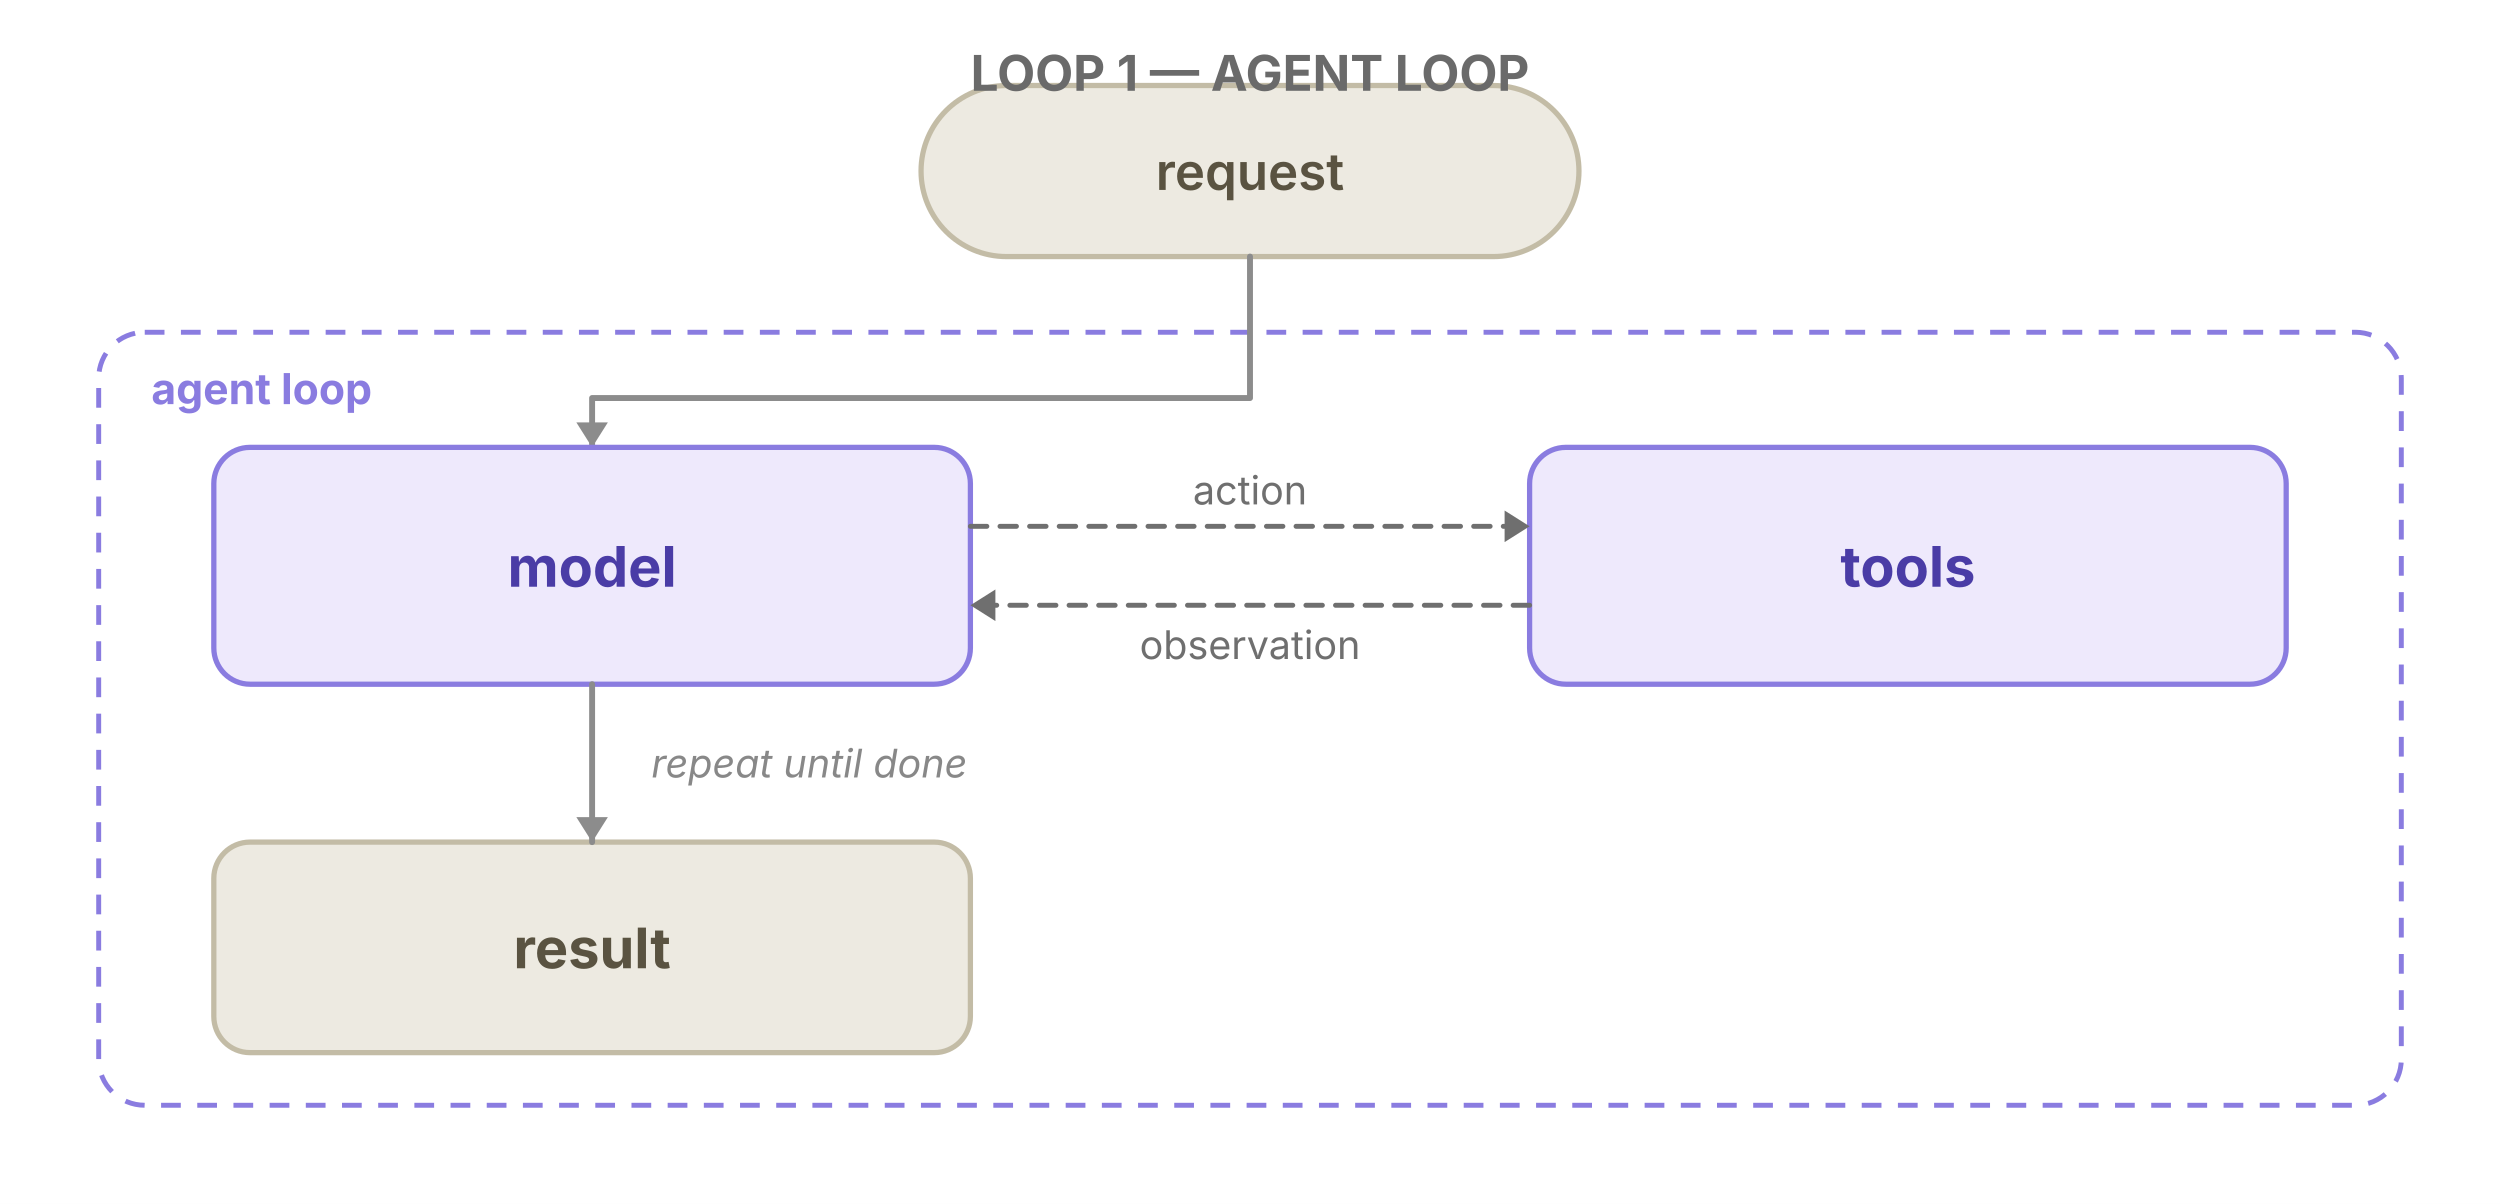
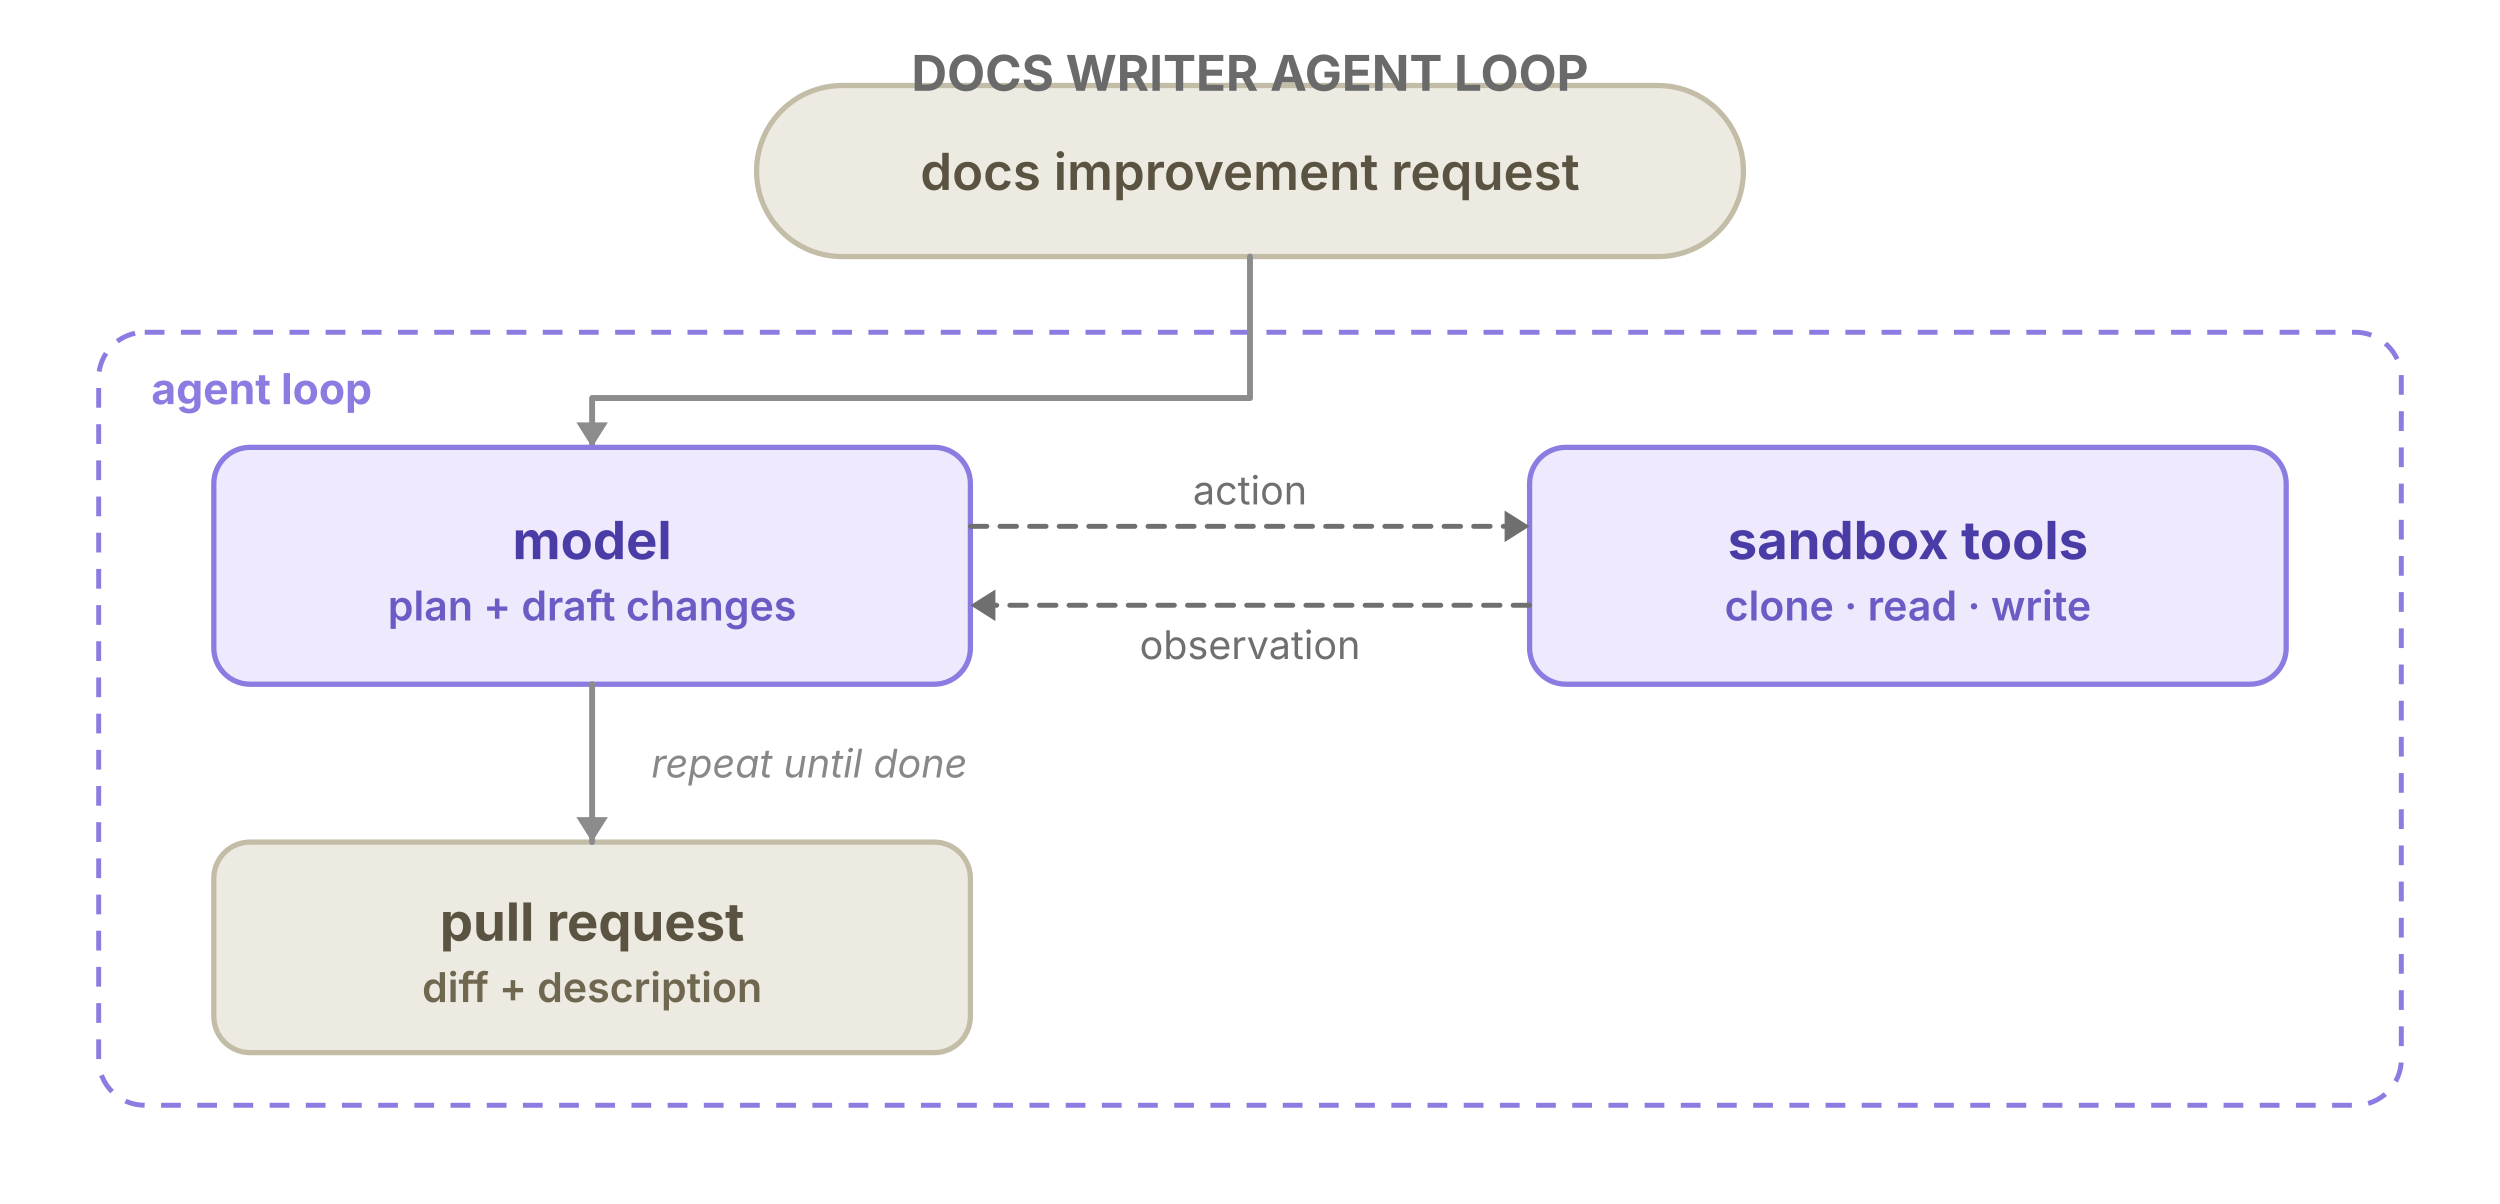
<svg xmlns="http://www.w3.org/2000/svg" viewBox="145 224 760 366" width="760" height="366" font-family="Inter,'Helvetica Neue','Pretendard','Apple SD Gothic Neo','Malgun Gothic',Arial,sans-serif">
  <rect x="145" y="224" width="760" height="366" fill="#ffffff" />
  <rect x="175" y="325" width="700" height="235" rx="14" ry="14" fill="none" stroke="#8a7ce0" stroke-width="1.5" stroke-dasharray="6 5" />
  <text x="191.0" y="342.0" font-family="Inter,'Helvetica Neue','Pretendard','Apple SD Gothic Neo','Malgun Gothic',Arial,sans-serif" font-size="13" fill="#8a7ce0" text-anchor="start" font-weight="700" dominant-baseline="middle">agent loop</text>
-   <rect x="425.0" y="250" width="200" height="52" rx="26.0" ry="26.0" fill="#edeae1" stroke="#c3bca6" stroke-width="1.6" />
-   <text x="525.0" y="276.0" font-family="Inter,'Helvetica Neue','Pretendard','Apple SD Gothic Neo','Malgun Gothic',Arial,sans-serif" font-size="15.5" fill="#5a5341" text-anchor="middle" font-weight="600" dominant-baseline="middle">request</text>
+   <rect x="375.0" y="250" width="300" height="52" rx="26.0" ry="26.0" fill="#edeae1" stroke="#c3bca6" stroke-width="1.6" />
+   <text x="525.0" y="276.0" font-family="Inter,'Helvetica Neue','Pretendard','Apple SD Gothic Neo','Malgun Gothic',Arial,sans-serif" font-size="15.5" fill="#5a5341" text-anchor="middle" font-weight="600" dominant-baseline="middle">docs improvement request</text>
  <polyline points="525.0,302.0 525.0,345.0 325.0,345.0 325.0,360.0" fill="none" stroke="#8c8c8c" stroke-width="1.8" stroke-linecap="round" stroke-linejoin="round" />
  <polygon points="325.0,360.0 320.2,352.4 329.8,352.4" fill="#8c8c8c" />
  <rect x="210" y="360" width="230" height="72" rx="11" ry="11" fill="#eee9fc" stroke="#8a7ce0" stroke-width="1.6" />
-   <text x="325.0" y="396.0" font-family="Inter,'Helvetica Neue','Pretendard','Apple SD Gothic Neo','Malgun Gothic',Arial,sans-serif" font-size="17" fill="#4a3ca6" text-anchor="middle" font-weight="700" dominant-baseline="middle">model</text>
+   <text x="325.0" y="388.0" font-family="Inter,'Helvetica Neue','Pretendard','Apple SD Gothic Neo','Malgun Gothic',Arial,sans-serif" font-size="16" fill="#4a3ca6" text-anchor="middle" font-weight="700" dominant-baseline="middle">model</text>
+   <text x="325.0" y="408.0" font-family="Inter,'Helvetica Neue','Pretendard','Apple SD Gothic Neo','Malgun Gothic',Arial,sans-serif" font-size="12.5" fill="#6a5cc4" text-anchor="middle" font-weight="600" dominant-baseline="middle">plan + draft changes</text>
  <rect x="610" y="360" width="230" height="72" rx="11" ry="11" fill="#eee9fc" stroke="#8a7ce0" stroke-width="1.6" />
-   <text x="725.0" y="396.0" font-family="Inter,'Helvetica Neue','Pretendard','Apple SD Gothic Neo','Malgun Gothic',Arial,sans-serif" font-size="17" fill="#4a3ca6" text-anchor="middle" font-weight="700" dominant-baseline="middle">tools</text>
+   <text x="725.0" y="388.0" font-family="Inter,'Helvetica Neue','Pretendard','Apple SD Gothic Neo','Malgun Gothic',Arial,sans-serif" font-size="16" fill="#4a3ca6" text-anchor="middle" font-weight="700" dominant-baseline="middle">sandbox tools</text>
+   <text x="725.0" y="408.0" font-family="Inter,'Helvetica Neue','Pretendard','Apple SD Gothic Neo','Malgun Gothic',Arial,sans-serif" font-size="12.5" fill="#6a5cc4" text-anchor="middle" font-weight="600" dominant-baseline="middle">clone · read · write</text>
  <rect x="210" y="480" width="230" height="64" rx="11" ry="11" fill="#edeae1" stroke="#c3bca6" stroke-width="1.6" />
-   <text x="325.0" y="512.0" font-family="Inter,'Helvetica Neue','Pretendard','Apple SD Gothic Neo','Malgun Gothic',Arial,sans-serif" font-size="17" fill="#5a5341" text-anchor="middle" font-weight="700" dominant-baseline="middle">result</text>
+   <text x="325.0" y="504.0" font-family="Inter,'Helvetica Neue','Pretendard','Apple SD Gothic Neo','Malgun Gothic',Arial,sans-serif" font-size="16" fill="#5a5341" text-anchor="middle" font-weight="700" dominant-baseline="middle">pull request</text>
+   <text x="325.0" y="524.0" font-family="Inter,'Helvetica Neue','Pretendard','Apple SD Gothic Neo','Malgun Gothic',Arial,sans-serif" font-size="12.5" fill="#6f674f" text-anchor="middle" font-weight="600" dominant-baseline="middle">diff + description</text>
  <polyline points="440.0,384.0 610.0,384.0" fill="none" stroke="#6f6f6f" stroke-width="1.5" stroke-linecap="round" stroke-linejoin="round" stroke-dasharray="5 4" />
  <polygon points="610.0,384.0 602.4,388.8 602.4,379.2" fill="#6f6f6f" />
  <text x="525.0" y="373.0" font-family="Inter,'Helvetica Neue','Pretendard','Apple SD Gothic Neo','Malgun Gothic',Arial,sans-serif" font-size="12" fill="#6f6f6f" text-anchor="middle" font-weight="400" dominant-baseline="middle">action</text>
  <polyline points="610.0,408.0 440.0,408.0" fill="none" stroke="#6f6f6f" stroke-width="1.5" stroke-linecap="round" stroke-linejoin="round" stroke-dasharray="5 4" />
  <polygon points="440.0,408.0 447.6,403.2 447.6,412.8" fill="#6f6f6f" />
  <text x="525.0" y="420.0" font-family="Inter,'Helvetica Neue','Pretendard','Apple SD Gothic Neo','Malgun Gothic',Arial,sans-serif" font-size="12" fill="#6f6f6f" text-anchor="middle" font-weight="400" dominant-baseline="middle">observation</text>
  <polyline points="325.0,432.0 325.0,480.0" fill="none" stroke="#8c8c8c" stroke-width="1.8" stroke-linecap="round" stroke-linejoin="round" />
  <polygon points="325.0,480.0 320.2,472.4 329.8,472.4" fill="#8c8c8c" />
  <text x="343.0" y="456.0" font-family="Inter,'Helvetica Neue','Pretendard','Apple SD Gothic Neo','Malgun Gothic',Arial,sans-serif" font-size="12" fill="#888" text-anchor="start" font-weight="400" font-style="italic" dominant-baseline="middle">repeat until done</text>
-   <text x="525.0" y="246.0" font-family="Inter,'Helvetica Neue','Pretendard','Apple SD Gothic Neo','Malgun Gothic',Arial,sans-serif" font-size="15" fill="#6a6a6a" text-anchor="middle" font-weight="700" dominant-baseline="middle">LOOP 1 — AGENT LOOP</text>
+   <text x="525.0" y="246.0" font-family="Inter,'Helvetica Neue','Pretendard','Apple SD Gothic Neo','Malgun Gothic',Arial,sans-serif" font-size="15" fill="#6a6a6a" text-anchor="middle" font-weight="700" dominant-baseline="middle">DOCS WRITER AGENT LOOP</text>
</svg>
